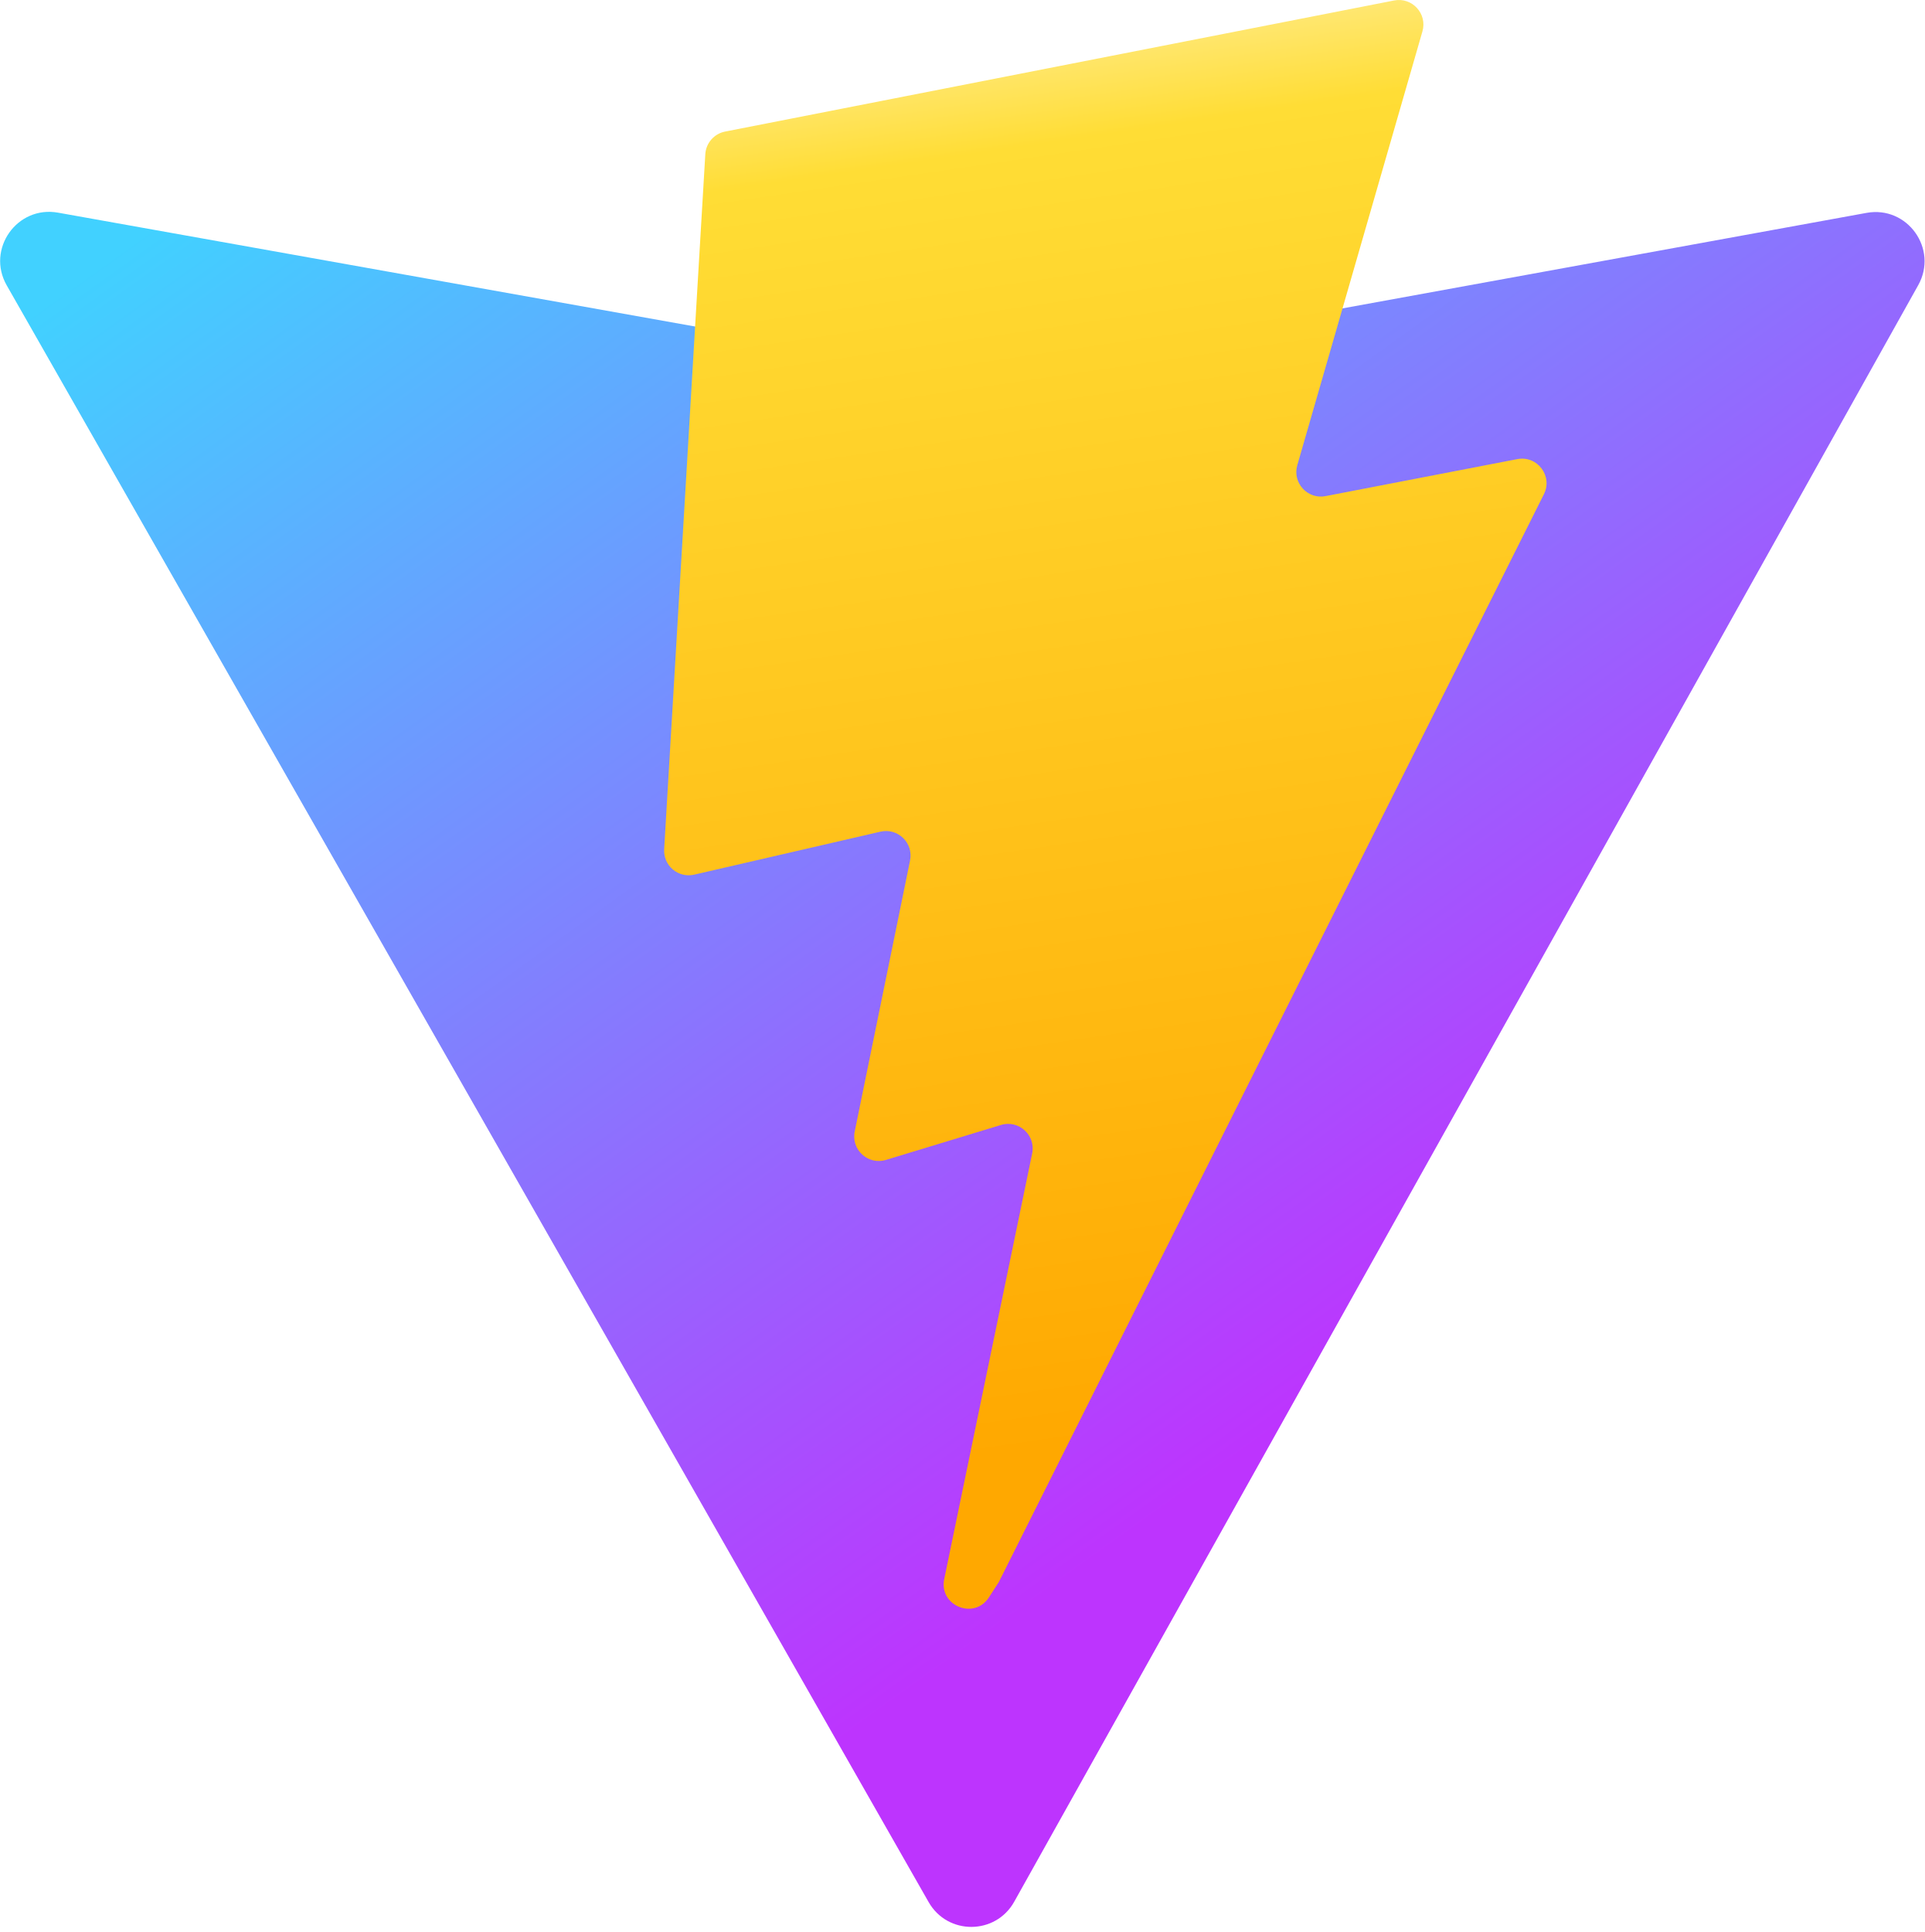
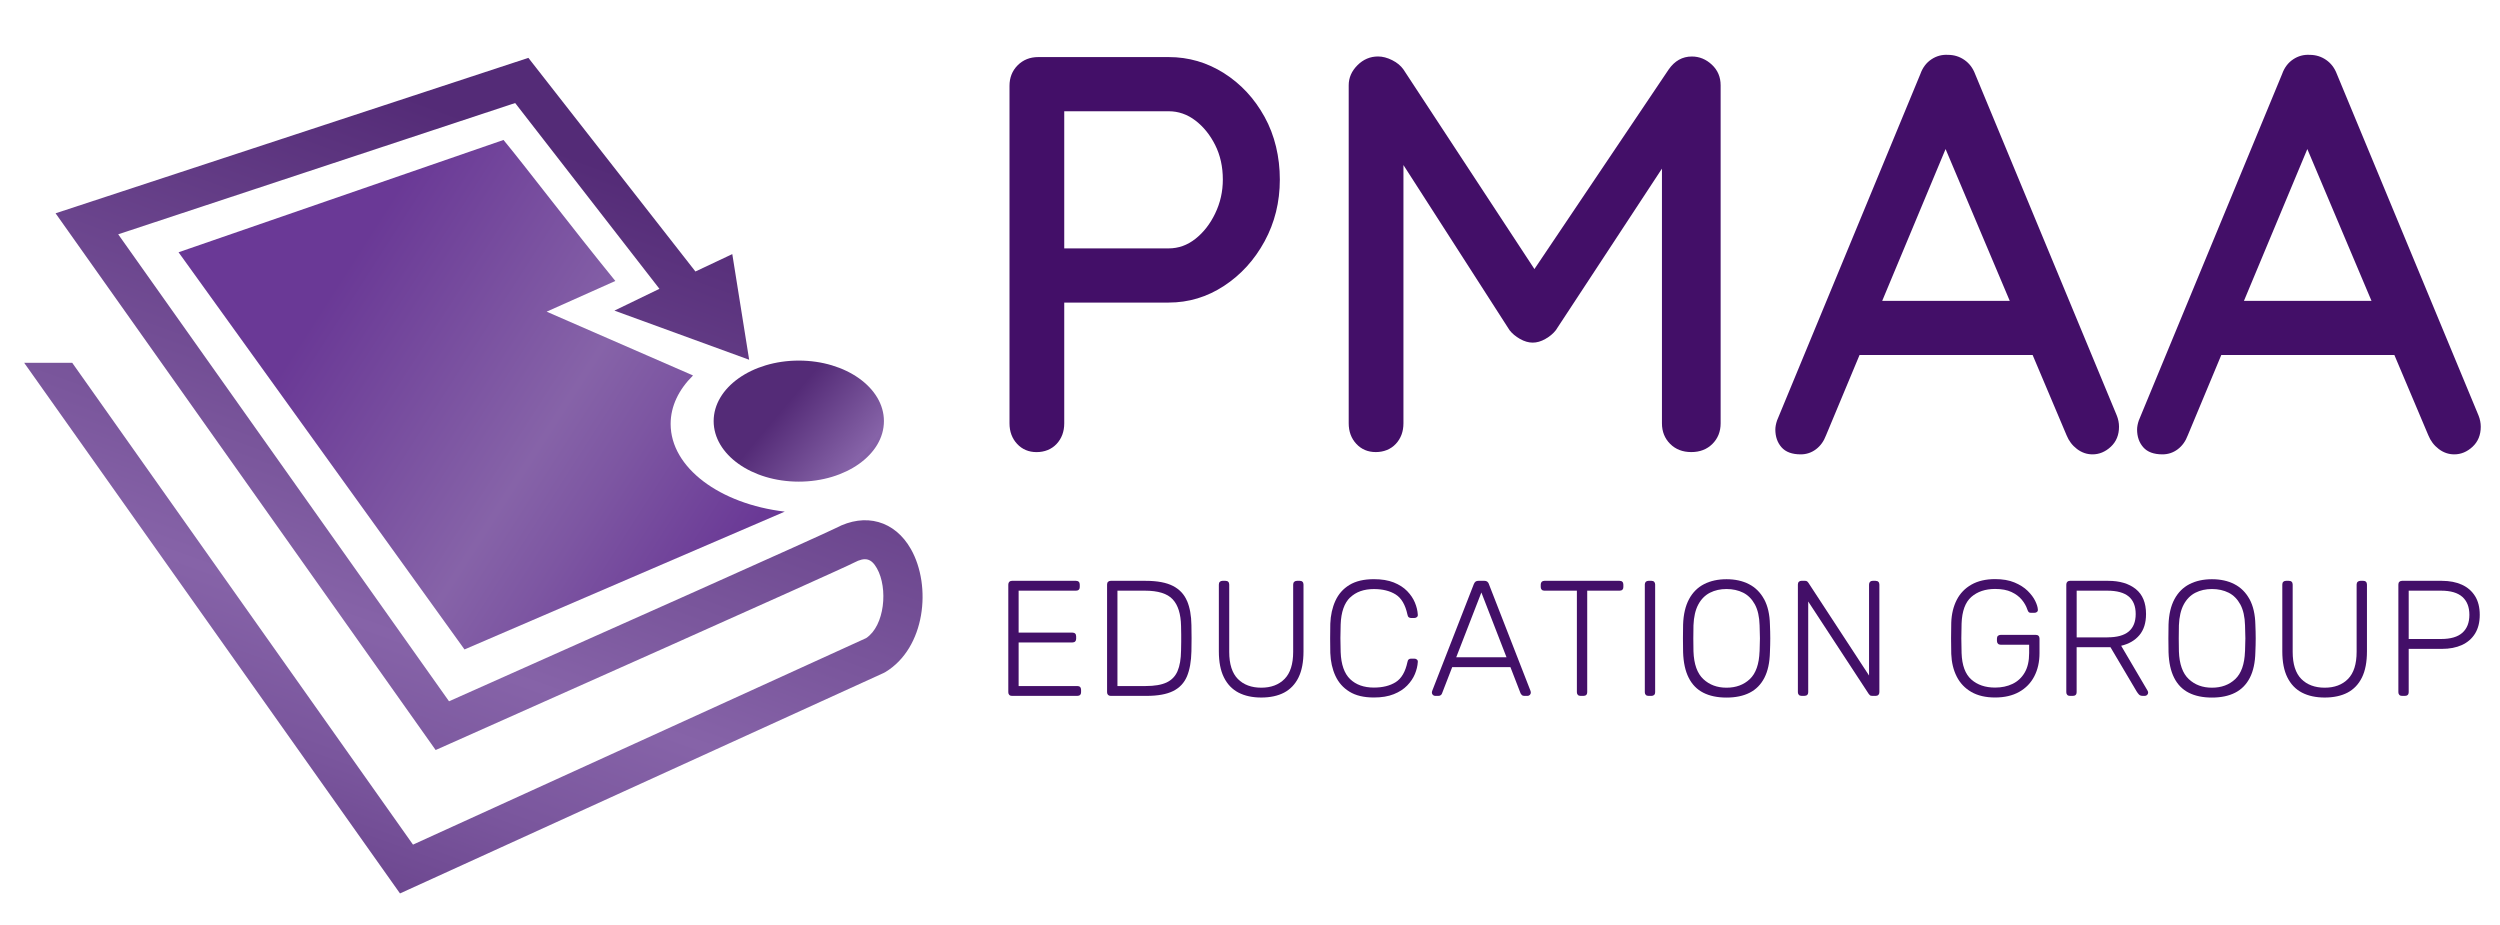
- <svg xmlns="http://www.w3.org/2000/svg" aria-hidden="true" role="img" class="iconify iconify--logos" width="31.88" height="32" preserveAspectRatio="xMidYMid meet" viewBox="0 0 256 257">
+ <svg xmlns="http://www.w3.org/2000/svg" id="Layer_1" version="1.1" viewBox="0 0 665.38 246.15">
  <defs>
-     <linearGradient id="IconifyId1813088fe1fbc01fb466" x1="-.828%" x2="57.636%" y1="7.652%" y2="78.411%">
-       <stop offset="0%" stop-color="#41D1FF" />
-       <stop offset="100%" stop-color="#BD34FE" />
+     <style>
+       .st0 {
+         fill: url(#linear-gradient2);
+       }
+ 
+       .st1 {
+         fill: url(#linear-gradient1);
+       }
+ 
+       .st2 {
+         fill: none;
+       }
+ 
+       .st3 {
+         clip-path: url(#clippath-1);
+       }
+ 
+       .st4 {
+         fill: #430f68;
+       }
+ 
+       .st5 {
+         clip-path: url(#clippath-2);
+       }
+ 
+       .st6 {
+         fill: url(#linear-gradient);
+       }
+ 
+       .st7 {
+         clip-path: url(#clippath);
+       }
+     </style>
+     <clipPath id="clippath">
+       <path class="st2" d="M47.52,67.14l76.11,105.71,85.24-36.68c-17.28-2.03-30.38-11.7-30.38-23.34,0-4.74,2.18-9.16,5.93-12.87-.02-.02-.04-.04-.06-.07l-38.87-16.94,18.28-8.17c-11.53-14.16-23.94-30.5-29.76-37.53l-86.51,29.9h.02Z" />
+     </clipPath>
+     <linearGradient id="linear-gradient" x1="-653.89" y1="44.82" x2="-652.59" y2="44.82" gradientTransform="translate(-10194.32 -150339.64) rotate(-90) scale(230.31)" gradientUnits="userSpaceOnUse">
+       <stop offset="0" stop-color="#6a3996" />
+       <stop offset=".24" stop-color="#6a3996" />
+       <stop offset=".37" stop-color="#7d56a2" />
+       <stop offset=".44" stop-color="#8663a8" />
+       <stop offset=".67" stop-color="#6a3996" />
+       <stop offset="1" stop-color="#6a3996" />
    </linearGradient>
-     <linearGradient id="IconifyId1813088fe1fbc01fb467" x1="43.376%" x2="50.316%" y1="2.242%" y2="89.03%">
-       <stop offset="0%" stop-color="#FFEA83" />
-       <stop offset="8.333%" stop-color="#FFDD35" />
-       <stop offset="100%" stop-color="#FFA800" />
+     <clipPath id="clippath-1">
+       <ellipse class="st2" cx="212.6" cy="112.08" rx="22.66" ry="16.11" />
+     </clipPath>
+     <linearGradient id="linear-gradient1" x1="-659.97" y1="45.8" x2="-658.67" y2="45.8" gradientTransform="translate(-3459.29 -52739.63) rotate(-90) scale(80.18)" gradientUnits="userSpaceOnUse">
+       <stop offset="0" stop-color="#542b77" />
+       <stop offset=".24" stop-color="#542b77" />
+       <stop offset=".27" stop-color="#5d3580" />
+       <stop offset=".38" stop-color="#7a569d" />
+       <stop offset=".44" stop-color="#8663a8" />
+       <stop offset=".5" stop-color="#79559b" />
+       <stop offset=".67" stop-color="#542b77" />
+       <stop offset="1" stop-color="#542b77" />
+     </linearGradient>
+     <clipPath id="clippath-2">
+       <path class="st2" d="M14.79,56.77l101.16,142.85,3.89-1.73c10.6-4.72,103.66-46.13,107.5-48.16,2.92-1.54,4.56-1.12,6.06,1.54,2.99,5.28,2.08,15.3-2.89,18.57l-120.59,54.96L19.22,96.56H6.43l100.03,141.23,128.67-58.65.53-.28c10.61-6.42,12.36-22.86,6.78-32.72-4.28-7.55-12.11-9.76-19.95-5.61-2.94,1.53-61.76,27.78-102.98,46.12L31.46,62.36l105.65-34.94,38.4,49.45-11.98,5.8,35.86,13.08-4.49-28.12-9.81,4.63-44.46-56.86L14.79,56.77Z" />
+     </clipPath>
+     <linearGradient id="linear-gradient2" x1="-651.21" y1="46.51" x2="-649.91" y2="46.51" gradientTransform="translate(298982.36 -21240.37) scale(459.4)" gradientUnits="userSpaceOnUse">
+       <stop offset="0" stop-color="#542b77" />
+       <stop offset=".24" stop-color="#542b77" />
+       <stop offset=".27" stop-color="#5d3580" />
+       <stop offset=".38" stop-color="#7a569d" />
+       <stop offset=".44" stop-color="#8663a8" />
+       <stop offset=".5" stop-color="#79559b" />
+       <stop offset=".67" stop-color="#542b77" />
+       <stop offset="1" stop-color="#542b77" />
    </linearGradient>
  </defs>
-   <path fill="url(#IconifyId1813088fe1fbc01fb466)" d="M255.153 37.938L134.897 252.976c-2.483 4.44-8.862 4.466-11.382.048L.875 37.958c-2.746-4.814 1.371-10.646 6.827-9.67l120.385 21.517a6.537 6.537 0 0 0 2.322-.004l117.867-21.483c5.438-.991 9.574 4.796 6.877 9.62Z" />
-   <path fill="url(#IconifyId1813088fe1fbc01fb467)" d="M185.432.063L96.44 17.501a3.268 3.268 0 0 0-2.634 3.014l-5.474 92.456a3.268 3.268 0 0 0 3.997 3.378l24.777-5.718c2.318-.535 4.413 1.507 3.936 3.838l-7.361 36.047c-.495 2.426 1.782 4.5 4.151 3.78l15.304-4.649c2.372-.72 4.652 1.36 4.15 3.788l-11.698 56.621c-.732 3.542 3.979 5.473 5.943 2.437l1.313-2.028l72.516-144.72c1.215-2.423-.88-5.186-3.54-4.672l-25.505 4.922c-2.396.462-4.435-1.77-3.759-4.114l16.646-57.705c.677-2.35-1.37-4.583-3.769-4.113Z" />
+   <g class="st7">
+     <rect class="st6" x="27.49" y=".49" width="201.42" height="209.1" transform="translate(-29.56 155.84) rotate(-57.18)" />
+   </g>
+   <g class="st3">
+     <rect class="st1" x="185.69" y="84.37" width="53.82" height="55.44" transform="translate(-9.91 202.94) rotate(-50.01)" />
+   </g>
+   <g class="st5">
+     <rect class="st0" x="-18.63" y="-24.99" width="291.71" height="303.17" transform="translate(-35.3 202.74) rotate(-69.96)" />
+   </g>
+   <path class="st4" d="M325.76,19.47c-4.5-2.85-9.41-4.28-14.72-4.28h-34.7c-2.2,0-4.03.73-5.48,2.18s-2.18,3.28-2.18,5.48v89.82c0,2.2.68,4.03,2.03,5.48,1.35,1.45,3.08,2.18,5.18,2.18s3.98-.73,5.33-2.18c1.35-1.45,2.03-3.28,2.03-5.48v-32.14h27.79c5.31,0,10.21-1.48,14.72-4.43s8.11-6.91,10.81-11.87c2.7-4.96,4.06-10.44,4.06-16.45s-1.35-11.77-4.06-16.67c-2.7-4.9-6.31-8.79-10.81-11.64M323.43,56.8c-1.35,2.81-3.11,5.06-5.26,6.76-2.15,1.7-4.53,2.55-7.13,2.55h-27.79V29.61h27.79c2.6,0,4.98.83,7.13,2.48,2.15,1.65,3.91,3.83,5.26,6.53s2.03,5.76,2.03,9.16c0,3.21-.68,6.21-2.03,9.01" />
+   <path class="st4" d="M450.28,15.04c-2.5,0-4.56,1.15-6.16,3.45l-35.73,53.12-34.86-53.12c-.7-1-1.7-1.83-3-2.48s-2.55-.98-3.76-.98c-2.1,0-3.93.78-5.48,2.33-1.55,1.55-2.33,3.33-2.33,5.33v89.97c0,2.2.68,4.03,2.03,5.48,1.35,1.45,3.08,2.18,5.18,2.18s3.98-.73,5.33-2.18c1.35-1.45,2.03-3.28,2.03-5.48V43.93l28.24,43.95c.7.9,1.63,1.68,2.78,2.33s2.28.98,3.38.98,2.23-.32,3.38-.98c1.15-.65,2.08-1.43,2.78-2.33l28.24-43v67.78c0,2.2.73,4.03,2.18,5.48,1.45,1.45,3.33,2.18,5.63,2.18s4.18-.73,5.63-2.18,2.18-3.28,2.18-5.48V22.7c0-2.2-.78-4.03-2.33-5.48-1.55-1.45-3.33-2.18-5.33-2.18" />
+   <path class="st4" d="M525.68,19.7c-.6-1.6-1.55-2.85-2.85-3.75s-2.76-1.35-4.36-1.35c-1.6-.1-3.08.3-4.43,1.2-1.35.9-2.33,2.2-2.93,3.9l-38.15,92.22c-.3.9-.45,1.7-.45,2.4,0,1.9.55,3.48,1.65,4.73s2.8,1.88,5.11,1.88c1.5,0,2.85-.45,4.05-1.35,1.2-.9,2.1-2.15,2.7-3.76l8.9-21.33h46.07l9.02,21.33c.6,1.5,1.53,2.73,2.78,3.68s2.63,1.43,4.13,1.43c1.8,0,3.43-.68,4.88-2.03s2.18-3.13,2.18-5.33c0-1-.2-2-.6-3l-37.7-90.87h0ZM500.95,80.08l16.87-40.41,17.08,40.41h-33.95Z" />
+   <path class="st4" d="M659.66,110.57l-37.7-90.87c-.6-1.6-1.55-2.85-2.85-3.75s-2.76-1.35-4.36-1.35c-1.6-.1-3.08.3-4.43,1.2-1.35.9-2.33,2.2-2.93,3.9l-38.15,92.22c-.3.9-.45,1.7-.45,2.4,0,1.9.55,3.48,1.65,4.73,1.1,1.25,2.8,1.88,5.11,1.88,1.5,0,2.85-.45,4.05-1.35s2.1-2.15,2.7-3.76l8.9-21.33h46.07l9.02,21.33c.6,1.5,1.53,2.73,2.78,3.68s2.63,1.43,4.13,1.43c1.8,0,3.43-.68,4.88-2.03s2.18-3.13,2.18-5.33c0-1-.2-2-.6-3M597.23,80.08l16.87-40.41,17.08,40.41h-33.95Z" />
+   <path class="st4" d="M286.73,182.59h-15.62v-11.6h14.31c.32,0,.57-.09.74-.26s.26-.41.26-.7v-.66c0-.32-.09-.57-.26-.74s-.42-.26-.74-.26h-14.31v-11.16h15.27c.32,0,.57-.09.74-.26.18-.17.26-.41.26-.7v-.66c0-.32-.09-.57-.26-.74s-.42-.26-.74-.26h-17.06c-.29,0-.52.09-.7.26-.17.18-.26.42-.26.74v28.66c0,.29.09.53.26.7.18.18.41.26.7.26h17.41c.32,0,.57-.09.74-.26.18-.17.26-.41.26-.7v-.66c0-.32-.09-.57-.26-.74s-.42-.26-.74-.26" />
+   <path class="st4" d="M315.93,159.95c-.74-1.76-1.99-3.1-3.74-4s-4.17-1.36-7.26-1.36h-9.32c-.29,0-.52.09-.7.26-.18.17-.26.42-.26.74v28.66c0,.29.09.52.26.7.18.17.41.26.7.26h9.54c3,0,5.37-.43,7.09-1.29s2.94-2.17,3.68-3.92c.73-1.75,1.12-3.97,1.18-6.65.03-1.31.04-2.47.04-3.48s-.02-2.17-.04-3.48c-.03-2.54-.42-4.69-1.16-6.45M314.38,170.84c0,.66-.02,1.42-.04,2.3-.03,2.28-.34,4.1-.94,5.49-.6,1.38-1.58,2.39-2.93,3.02-1.36.63-3.2.94-5.53.94h-7.53v-25.38h7.31c3.5,0,5.96.76,7.39,2.3,1.43,1.53,2.17,3.9,2.23,7.11.03.87.04,1.63.04,2.27v1.95h0Z" />
+   <path class="st4" d="M345.97,154.59h-.79c-.29,0-.53.09-.72.26-.19.18-.28.42-.28.74v17.9c0,3.27-.77,5.67-2.3,7.22s-3.6,2.32-6.19,2.32-4.7-.77-6.23-2.32-2.3-3.95-2.3-7.22v-17.9c0-.32-.09-.57-.26-.74-.18-.18-.42-.26-.75-.26h-.79c-.29,0-.52.09-.7.26-.18.18-.26.42-.26.74v17.76c0,2.83.45,5.15,1.36,6.96.9,1.81,2.19,3.15,3.87,4.03,1.68.87,3.7,1.31,6.06,1.31s4.42-.44,6.08-1.31c1.66-.88,2.94-2.22,3.83-4.03.89-1.81,1.33-4.13,1.33-6.96v-17.76c0-.32-.09-.57-.26-.74-.18-.18-.41-.26-.7-.26" />
+   <path class="st4" d="M359.34,159.03c1.56-1.5,3.67-2.25,6.32-2.25,2.33,0,4.27.48,5.8,1.44s2.57,2.74,3.13,5.34c.06.35.18.59.35.72s.38.2.61.2h.88c.26,0,.49-.08.68-.24s.27-.37.24-.64c-.06-1.05-.31-2.12-.77-3.22-.45-1.09-1.14-2.11-2.06-3.06-.92-.95-2.11-1.71-3.57-2.3-1.46-.58-3.22-.87-5.29-.87-2.65,0-4.82.51-6.5,1.53s-2.92,2.43-3.74,4.22c-.82,1.79-1.27,3.83-1.36,6.1-.03,1.25-.04,2.57-.04,3.94s.01,2.66.04,3.85c.09,2.28.54,4.3,1.36,6.08.82,1.78,2.06,3.19,3.74,4.22,1.68,1.04,3.84,1.55,6.5,1.55,2.07,0,3.83-.29,5.29-.88,1.46-.58,2.65-1.35,3.57-2.3s1.61-1.97,2.06-3.06.71-2.17.77-3.22c.03-.26-.05-.48-.24-.64s-.42-.24-.68-.24h-.88c-.23,0-.44.06-.61.2-.18.13-.29.37-.35.72-.55,2.6-1.6,4.38-3.13,5.34-1.53.96-3.46,1.44-5.8,1.44-2.65,0-4.76-.75-6.32-2.25s-2.4-3.9-2.52-7.2c-.09-2.51-.09-4.96,0-7.35.12-3.3.96-5.69,2.52-7.2" />
+   <path class="st4" d="M396.29,155.46c-.12-.29-.27-.51-.46-.66-.19-.15-.46-.22-.81-.22h-1.49c-.35,0-.62.07-.81.22s-.34.36-.46.66l-11.07,28.4c-.06.17-.09.34-.09.48,0,.23.09.44.26.61.18.18.38.26.61.26h.87c.29,0,.52-.08.68-.24s.25-.3.28-.42l2.71-7h15.49l2.71,7c.06.12.16.26.31.42s.36.24.66.24h.88c.23,0,.44-.09.61-.26s.26-.38.26-.61c0-.15-.03-.31-.09-.48l-11.07-28.4h.02ZM387.58,174.93l6.69-17.24,6.69,17.24h-13.39.01Z" />
+   <path class="st4" d="M431.07,154.59h-20.04c-.29,0-.52.09-.7.26-.17.18-.26.42-.26.74v.66c0,.29.09.53.26.7.18.18.41.26.7.26h8.66v27.04c0,.29.09.53.26.7s.41.26.7.26h.79c.32,0,.57-.09.74-.26.18-.17.26-.41.26-.7v-27.04h8.62c.32,0,.57-.09.74-.26.18-.17.26-.41.26-.7v-.66c0-.32-.09-.57-.26-.74-.18-.18-.42-.26-.74-.26" />
+   <path class="st4" d="M439.56,154.59h-.83c-.29,0-.52.09-.7.26-.17.18-.26.41-.26.7v28.7c0,.29.09.53.26.7s.41.26.7.26h.83c.29,0,.52-.09.7-.26.18-.17.26-.41.26-.7v-28.7c0-.29-.09-.52-.26-.7-.18-.18-.41-.26-.7-.26" />
+   <path class="st4" d="M469.51,159.47c-.98-1.79-2.32-3.13-4.03-4-1.71-.88-3.7-1.31-5.97-1.31s-4.27.44-5.97,1.31c-1.71.88-3.04,2.21-4,4s-1.49,4.05-1.58,6.76c-.03,1.31-.04,2.54-.04,3.68s.01,2.36.04,3.68c.09,2.74.58,5.01,1.49,6.8.9,1.79,2.2,3.12,3.89,3.98s3.75,1.29,6.17,1.29,4.48-.43,6.17-1.29,3-2.19,3.92-3.98,1.41-4.06,1.47-6.8c.06-1.31.09-2.54.09-3.68s-.03-2.36-.09-3.68c-.06-2.71-.58-4.97-1.55-6.76M468.31,173.36c-.12,3.41-.99,5.88-2.6,7.39-1.62,1.52-3.68,2.28-6.19,2.28s-4.54-.76-6.17-2.28-2.51-3.98-2.63-7.39c-.03-1.31-.04-2.46-.04-3.46s.01-2.14.04-3.46c.09-2.28.52-4.13,1.29-5.56.77-1.43,1.81-2.47,3.11-3.13s2.76-.98,4.4-.98,3.14.33,4.44.98c1.3.66,2.33,1.7,3.11,3.13.77,1.43,1.19,3.28,1.25,5.56.06,1.31.09,2.46.09,3.46s-.03,2.14-.09,3.46" />
+   <path class="st4" d="M499.2,154.59h-.79c-.29,0-.53.09-.7.26-.17.18-.26.42-.26.74v24.2l-16.14-24.68c-.03-.06-.12-.16-.26-.31-.15-.15-.37-.22-.66-.22h-.92c-.29,0-.53.09-.7.26-.18.18-.26.42-.26.74v28.66c0,.29.09.53.26.7.17.18.41.26.7.26h.79c.32,0,.57-.09.74-.26.18-.17.26-.41.26-.7v-24.15l16.1,24.59c.06.06.15.16.28.31s.34.22.64.22h.96c.29,0,.52-.09.7-.28.18-.19.26-.43.26-.72v-28.61c0-.32-.09-.57-.26-.74-.18-.18-.42-.26-.74-.26" />
+   <path class="st4" d="M541.81,168.98h-9.36c-.29,0-.52.09-.7.26s-.26.42-.26.74v.61c0,.29.09.53.26.72.18.19.41.28.7.28h7.61v2.23c0,2.1-.39,3.83-1.18,5.18-.79,1.36-1.87,2.36-3.24,3.02s-2.92.98-4.64.98c-2.6,0-4.7-.71-6.32-2.14s-2.49-3.78-2.6-7.04c-.09-2.63-.09-5.25,0-7.88.12-3.3.98-5.65,2.6-7.07,1.62-1.41,3.73-2.12,6.32-2.12,1.75,0,3.2.27,4.35.81,1.15.54,2.07,1.23,2.76,2.06s1.17,1.7,1.47,2.6c.12.32.23.55.35.68.12.13.31.2.57.2h.96c.29,0,.53-.08.7-.24s.25-.37.22-.63c-.03-.61-.26-1.37-.7-2.28s-1.11-1.8-2.01-2.69c-.91-.89-2.07-1.63-3.5-2.23-1.43-.6-3.15-.9-5.16-.9-2.48,0-4.58.49-6.3,1.46-1.72.98-3.03,2.33-3.92,4.07-.89,1.74-1.38,3.76-1.46,6.06-.03,1.31-.05,2.7-.05,4.16s.01,2.84.05,4.16c.09,2.28.57,4.29,1.46,6.04s2.19,3.11,3.89,4.09c1.71.98,3.81,1.47,6.32,1.47s4.65-.5,6.41-1.49c1.76-.99,3.11-2.38,4.03-4.16.92-1.78,1.38-3.83,1.38-6.17v-3.85c0-.32-.09-.57-.26-.74-.18-.18-.42-.26-.74-.26" />
+   <path class="st4" d="M564.56,171.87c2.07-.49,3.69-1.44,4.86-2.84s1.75-3.27,1.75-5.6c0-2.98-.91-5.19-2.73-6.65-1.82-1.46-4.27-2.19-7.33-2.19h-10.2c-.29,0-.52.09-.7.26-.17.18-.26.42-.26.74v28.66c0,.29.09.53.26.7.18.18.41.26.7.26h.79c.32,0,.57-.09.74-.26.18-.17.26-.41.26-.7v-11.99h9.01l6.96,11.77c.18.29.38.56.61.81s.58.37,1.05.37h.53c.23,0,.44-.09.61-.26.18-.17.26-.38.26-.61,0-.15-.04-.31-.13-.48l-7.05-11.99h.01ZM560.89,169.64h-8.18v-12.43h8.18c2.54,0,4.43.52,5.67,1.55,1.24,1.04,1.86,2.59,1.86,4.66s-.62,3.62-1.86,4.66c-1.24,1.04-3.13,1.55-5.67,1.55" />
+   <path class="st4" d="M598.71,159.47c-.98-1.79-2.32-3.13-4.03-4-1.71-.88-3.7-1.31-5.97-1.31s-4.27.44-5.97,1.31c-1.71.88-3.04,2.21-4,4s-1.49,4.05-1.58,6.76c-.03,1.31-.04,2.54-.04,3.68s.01,2.36.04,3.68c.09,2.74.58,5.01,1.49,6.8.9,1.79,2.2,3.12,3.89,3.98s3.75,1.29,6.17,1.29,4.48-.43,6.17-1.29,3-2.19,3.92-3.98,1.41-4.06,1.47-6.8c.06-1.31.09-2.54.09-3.68s-.03-2.36-.09-3.68c-.06-2.71-.58-4.97-1.55-6.76M597.51,173.36c-.12,3.41-.99,5.88-2.6,7.39-1.62,1.52-3.68,2.28-6.19,2.28s-4.54-.76-6.17-2.28-2.51-3.98-2.63-7.39c-.03-1.31-.04-2.46-.04-3.46s.01-2.14.04-3.46c.09-2.28.52-4.13,1.29-5.56.77-1.43,1.81-2.47,3.11-3.13s2.76-.98,4.4-.98,3.14.33,4.44.98c1.3.66,2.33,1.7,3.11,3.13.77,1.43,1.19,3.28,1.25,5.56.06,1.31.09,2.46.09,3.46s-.03,2.14-.09,3.46" />
+   <path class="st4" d="M629.01,154.59h-.79c-.29,0-.53.09-.72.26-.19.18-.28.42-.28.74v17.9c0,3.27-.77,5.67-2.3,7.22-1.53,1.55-3.6,2.32-6.19,2.32s-4.7-.77-6.23-2.32c-1.53-1.55-2.3-3.95-2.3-7.22v-17.9c0-.32-.09-.57-.26-.74-.18-.18-.42-.26-.75-.26h-.79c-.29,0-.52.09-.7.26-.18.18-.26.42-.26.74v17.76c0,2.83.45,5.15,1.36,6.96.9,1.81,2.19,3.15,3.87,4.03,1.68.87,3.7,1.31,6.06,1.31s4.42-.44,6.08-1.31c1.66-.88,2.94-2.22,3.83-4.03s1.33-4.13,1.33-6.96v-17.76c0-.32-.09-.57-.26-.74-.18-.18-.41-.26-.7-.26" />
+   <path class="st4" d="M658.74,158.66c-.83-1.34-2-2.36-3.5-3.04s-3.27-1.03-5.32-1.03h-10.63c-.29,0-.52.09-.7.26s-.26.42-.26.74v28.66c0,.29.09.52.26.7.18.18.41.26.7.26h.79c.32,0,.57-.09.74-.26.18-.18.26-.41.26-.7v-11.55h8.84c2.04,0,3.81-.34,5.32-1.03,1.5-.68,2.67-1.7,3.5-3.04s1.25-3,1.25-4.99-.42-3.65-1.25-4.99M655.37,168.41c-1.24,1.11-3.13,1.66-5.67,1.66h-8.62v-12.86h8.62c2.54,0,4.43.55,5.67,1.66s1.86,2.7,1.86,4.77-.62,3.66-1.86,4.77" />
</svg>
